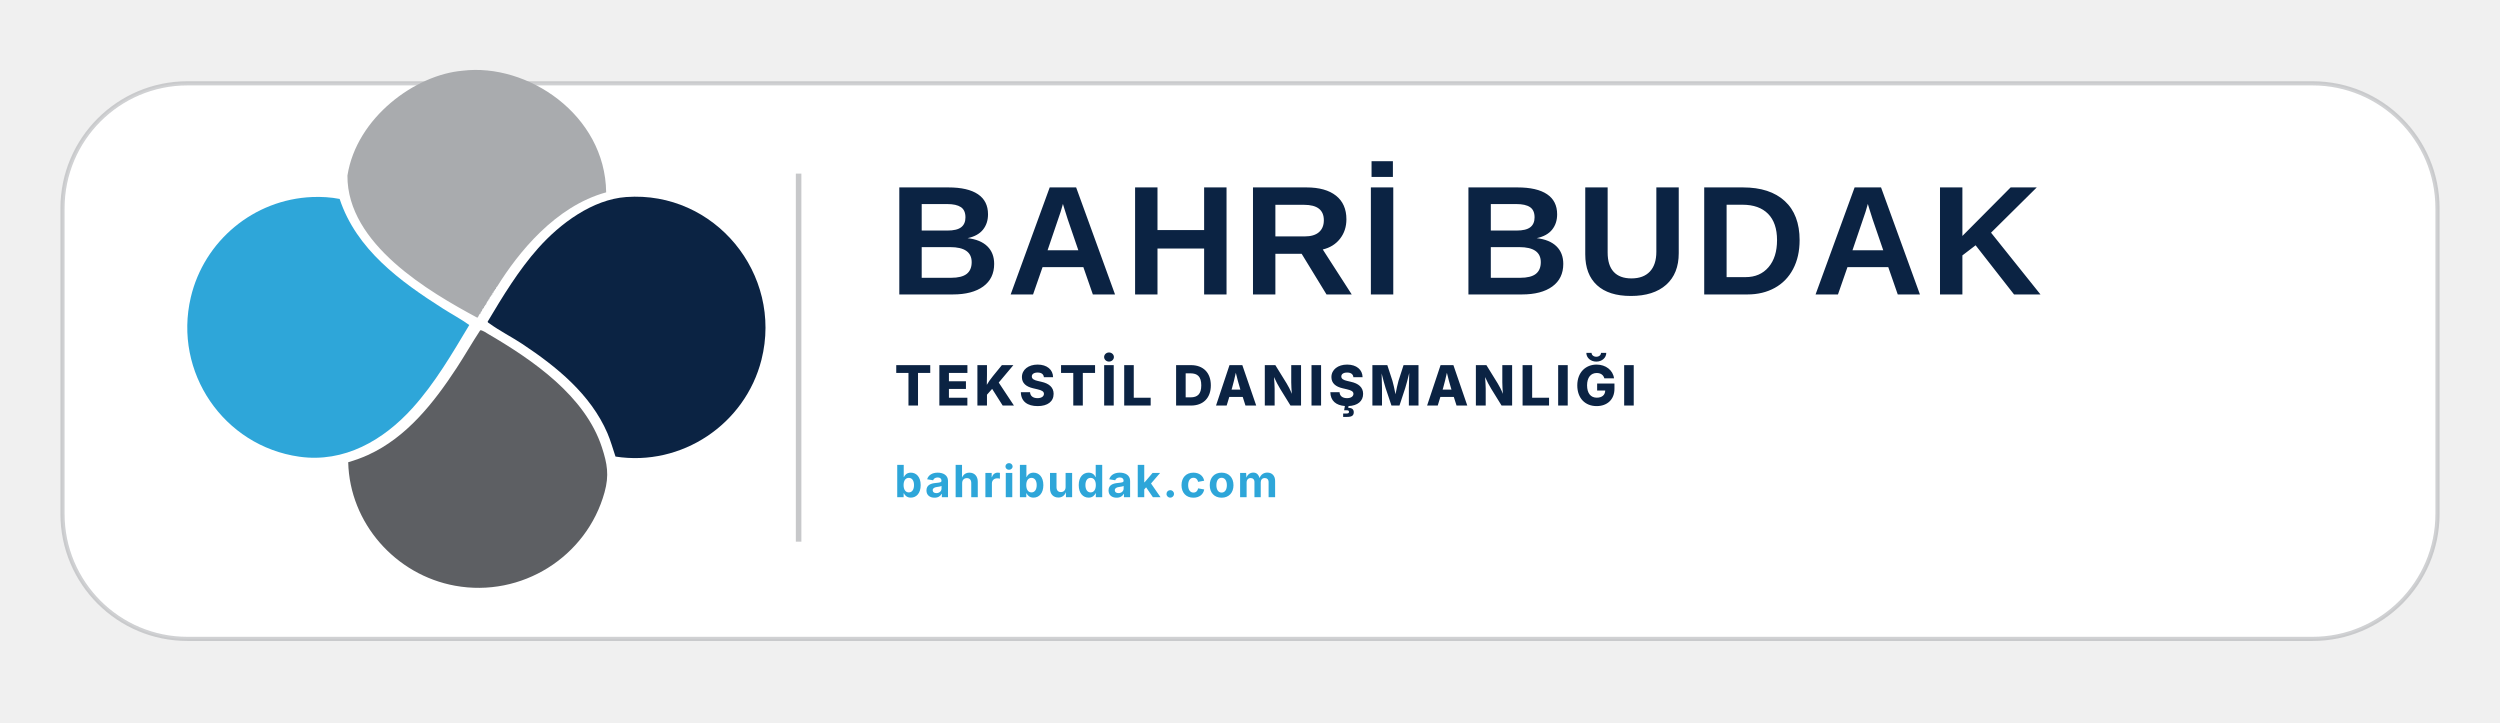
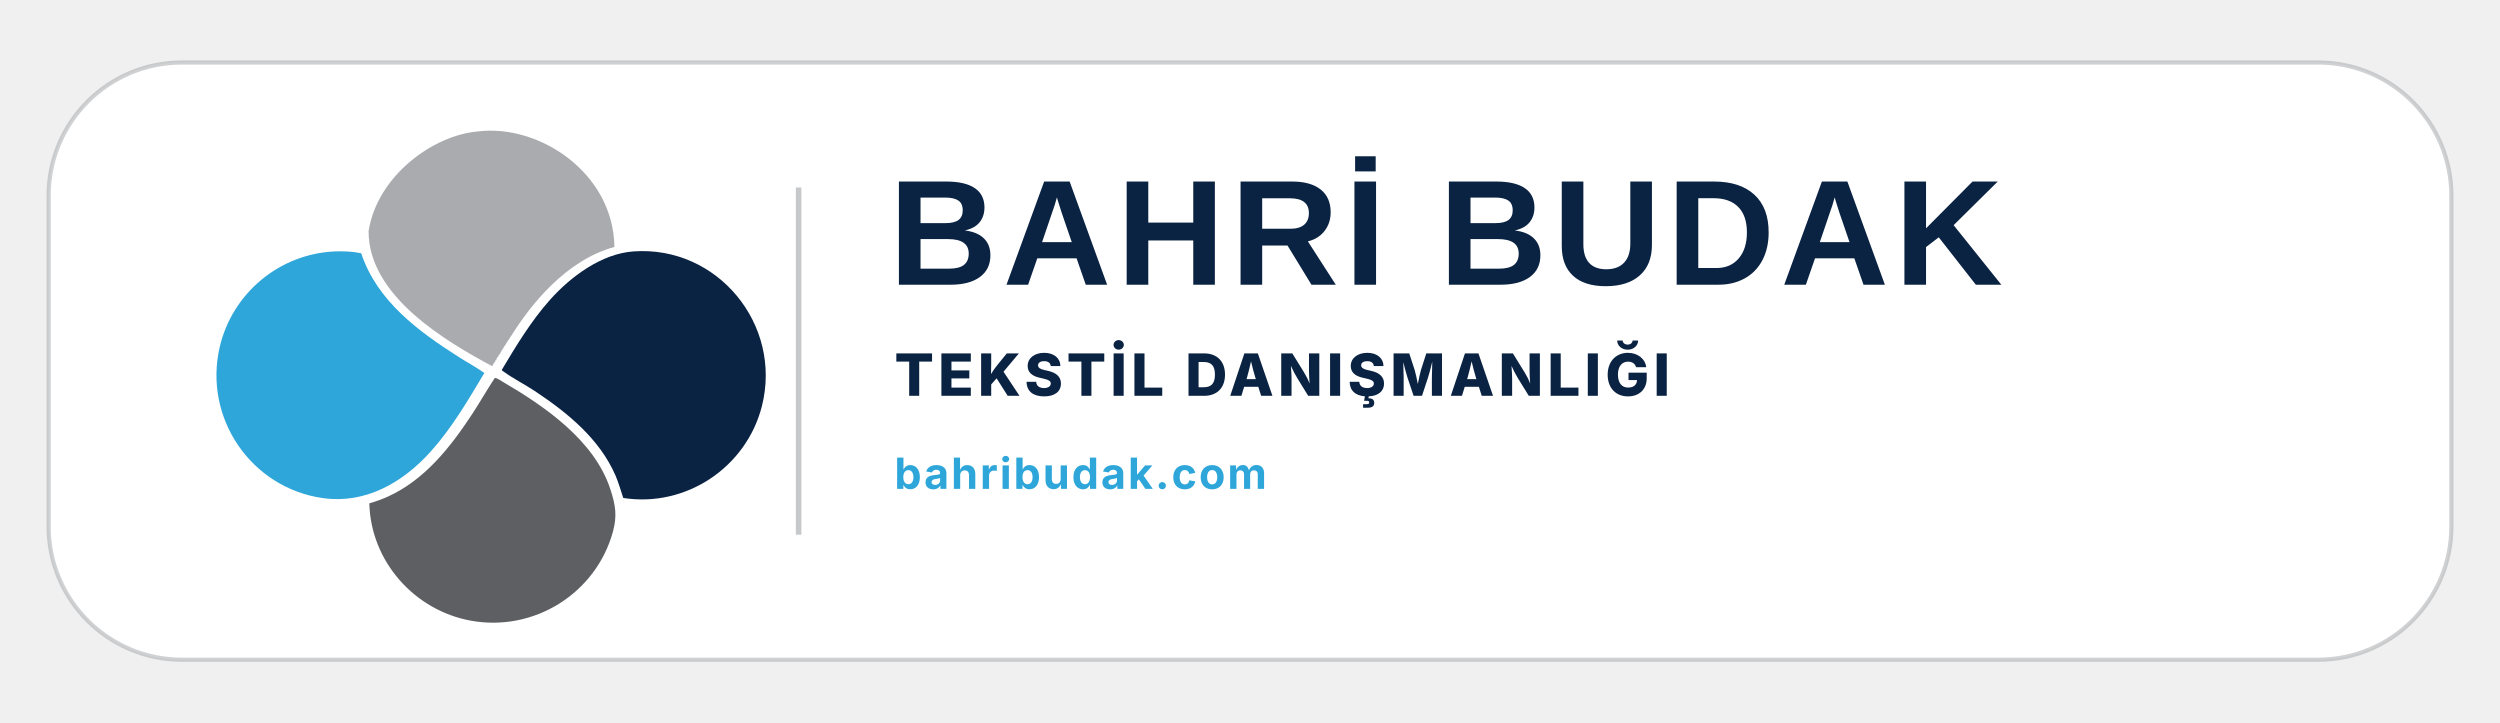
<svg xmlns="http://www.w3.org/2000/svg" viewBox="0 0 1800 520">
  <defs>
    <style>
.st0{fill:#2EA6D9}.st1{fill:#A9ABAE}.st4{fill:#5D5F63}.st5{fill:#0B2343}
.name{fill:#0B2343;font-family:Montserrat,Arial,sans-serif;font-weight:800;letter-spacing:4px}
.tag{fill:#0B2343;font-family:Inter,Arial,sans-serif;font-weight:800;letter-spacing:3px}
.web{fill:#2EA6D9;font-family:Inter,Arial,sans-serif;font-weight:700;letter-spacing:1.5px}
</style>
  </defs>
-   <rect x="45" y="60" width="1710" height="400" rx="90" fill="#FFFFFF" stroke="#A9ABAE" stroke-opacity="0.55" stroke-width="3" />
-   <g transform="translate(55 25) scale(0.30)">
+   <rect x="35" y="45" width="1730" height="430" rx="96" fill="#FFFFFF" stroke="#A9ABAE" stroke-opacity="0.55" stroke-width="3" />
+   <g transform="translate(80 70) scale(0.285)">
    <path class="st1" d="M927.07,86.38c154.88-18.92,342.19,105.24,344.39,291.92-122.34,33.41-211.58,145.67-261.43,225.82-.94,1.54-3.61,2.38-3,6-2.13-.24-2.24-.13-2,2-.93,1.63-4.47,3.33-4,7-2.81-.65-2.82,2.89-3,5-2.12-.24-2.24-.12-2,2-1.07,1.69-4.78,4.17-5,8,.04,2.24-2.97-.38-2,3-1.89,1.55-5.33,6.95-6,10.99-2.13-.24-2.24-.12-2,2-1.07,1.54-3.49,2.44-3,6-3.05-.09-4.71,5.28-5,7.99-2.94-.63-2.69,2.91-3,5-3.61-.27-4.87,9.25-7.99,10-114.28-61.54-312.43-176.2-311.54-341,21.91-139.83,163.61-242.49,276.55-251.69Z" />
    <path class="st0" d="M566.05,389.52c21.78-.89,44.45.38,65.76,4.61,40.13,121.27,145.27,197.81,248.37,263.37,20.78,13.22,42.78,24.87,62.76,39.2-41.27,68.9-82.25,139.4-136.29,199.28-69.81,77.35-163.94,132.02-271.71,116.76-181.61-25.72-302.45-202.78-260.46-382.06,31.89-136.16,151.5-235.45,291.57-241.15Z" />
    <path class="st5" d="M1319.66,389.52c212.14-15.18,376.48,184.82,324.54,390.51-39.07,154.74-191.71,257.16-350.35,232.39-6.45-18.86-11.52-38.04-19.5-56.46-40.32-93.03-121.62-159.04-204.05-213.73-24.99-16.58-55.23-31.85-78.79-49.14-1.59-1.16-4.42-2.23-4.46-4.49,36.28-60.86,74.17-123.4,121.4-176.45,52.22-58.65,129.96-116.81,211.2-122.63Z" />
    <path class="st4" d="M652.35,1026.03c16.1-4.7,31.93-10.35,47.19-17.27,92.97-42.16,158.33-125.55,212.95-208.83,19.48-29.71,37.12-60.82,56.58-90.38,3.77-1.73,15.22,6.33,19.27,8.7,107.11,62.59,232.52,148.6,272.84,271.88,13.01,39.77,17.72,67.02,6.43,107.95-42.92,155.59-199.4,253.32-358.71,224.35-143.01-26-253.01-150.17-256.54-296.39Z" />
  </g>
-   <line x1="575" y1="125" x2="575" y2="390" stroke="#A9ABAE" stroke-opacity="0.65" stroke-width="4" />
-   <text class="name" x="640" y="212" font-size="112">BAHRİ BUDAK</text>
-   <text class="tag" x="644" y="292" font-size="40" textLength="700" lengthAdjust="spacing">TEKSTİL DANIŞMANLIĞI</text>
-   <text class="web" x="644" y="358" font-size="32">bahribudak.com</text>
+   <line x1="575" y1="135" x2="575" y2="385" stroke="#A9ABAE" stroke-opacity="0.65" stroke-width="4" />
+   <text class="name" x="640" y="205" font-size="108">BAHRİ BUDAK</text>
+   <text class="tag" x="644" y="285" font-size="42" textLength="720" lengthAdjust="spacing">TEKSTİL DANIŞMANLIĞI</text>
+   <text class="web" x="644" y="352" font-size="31">bahribudak.com</text>
</svg>
